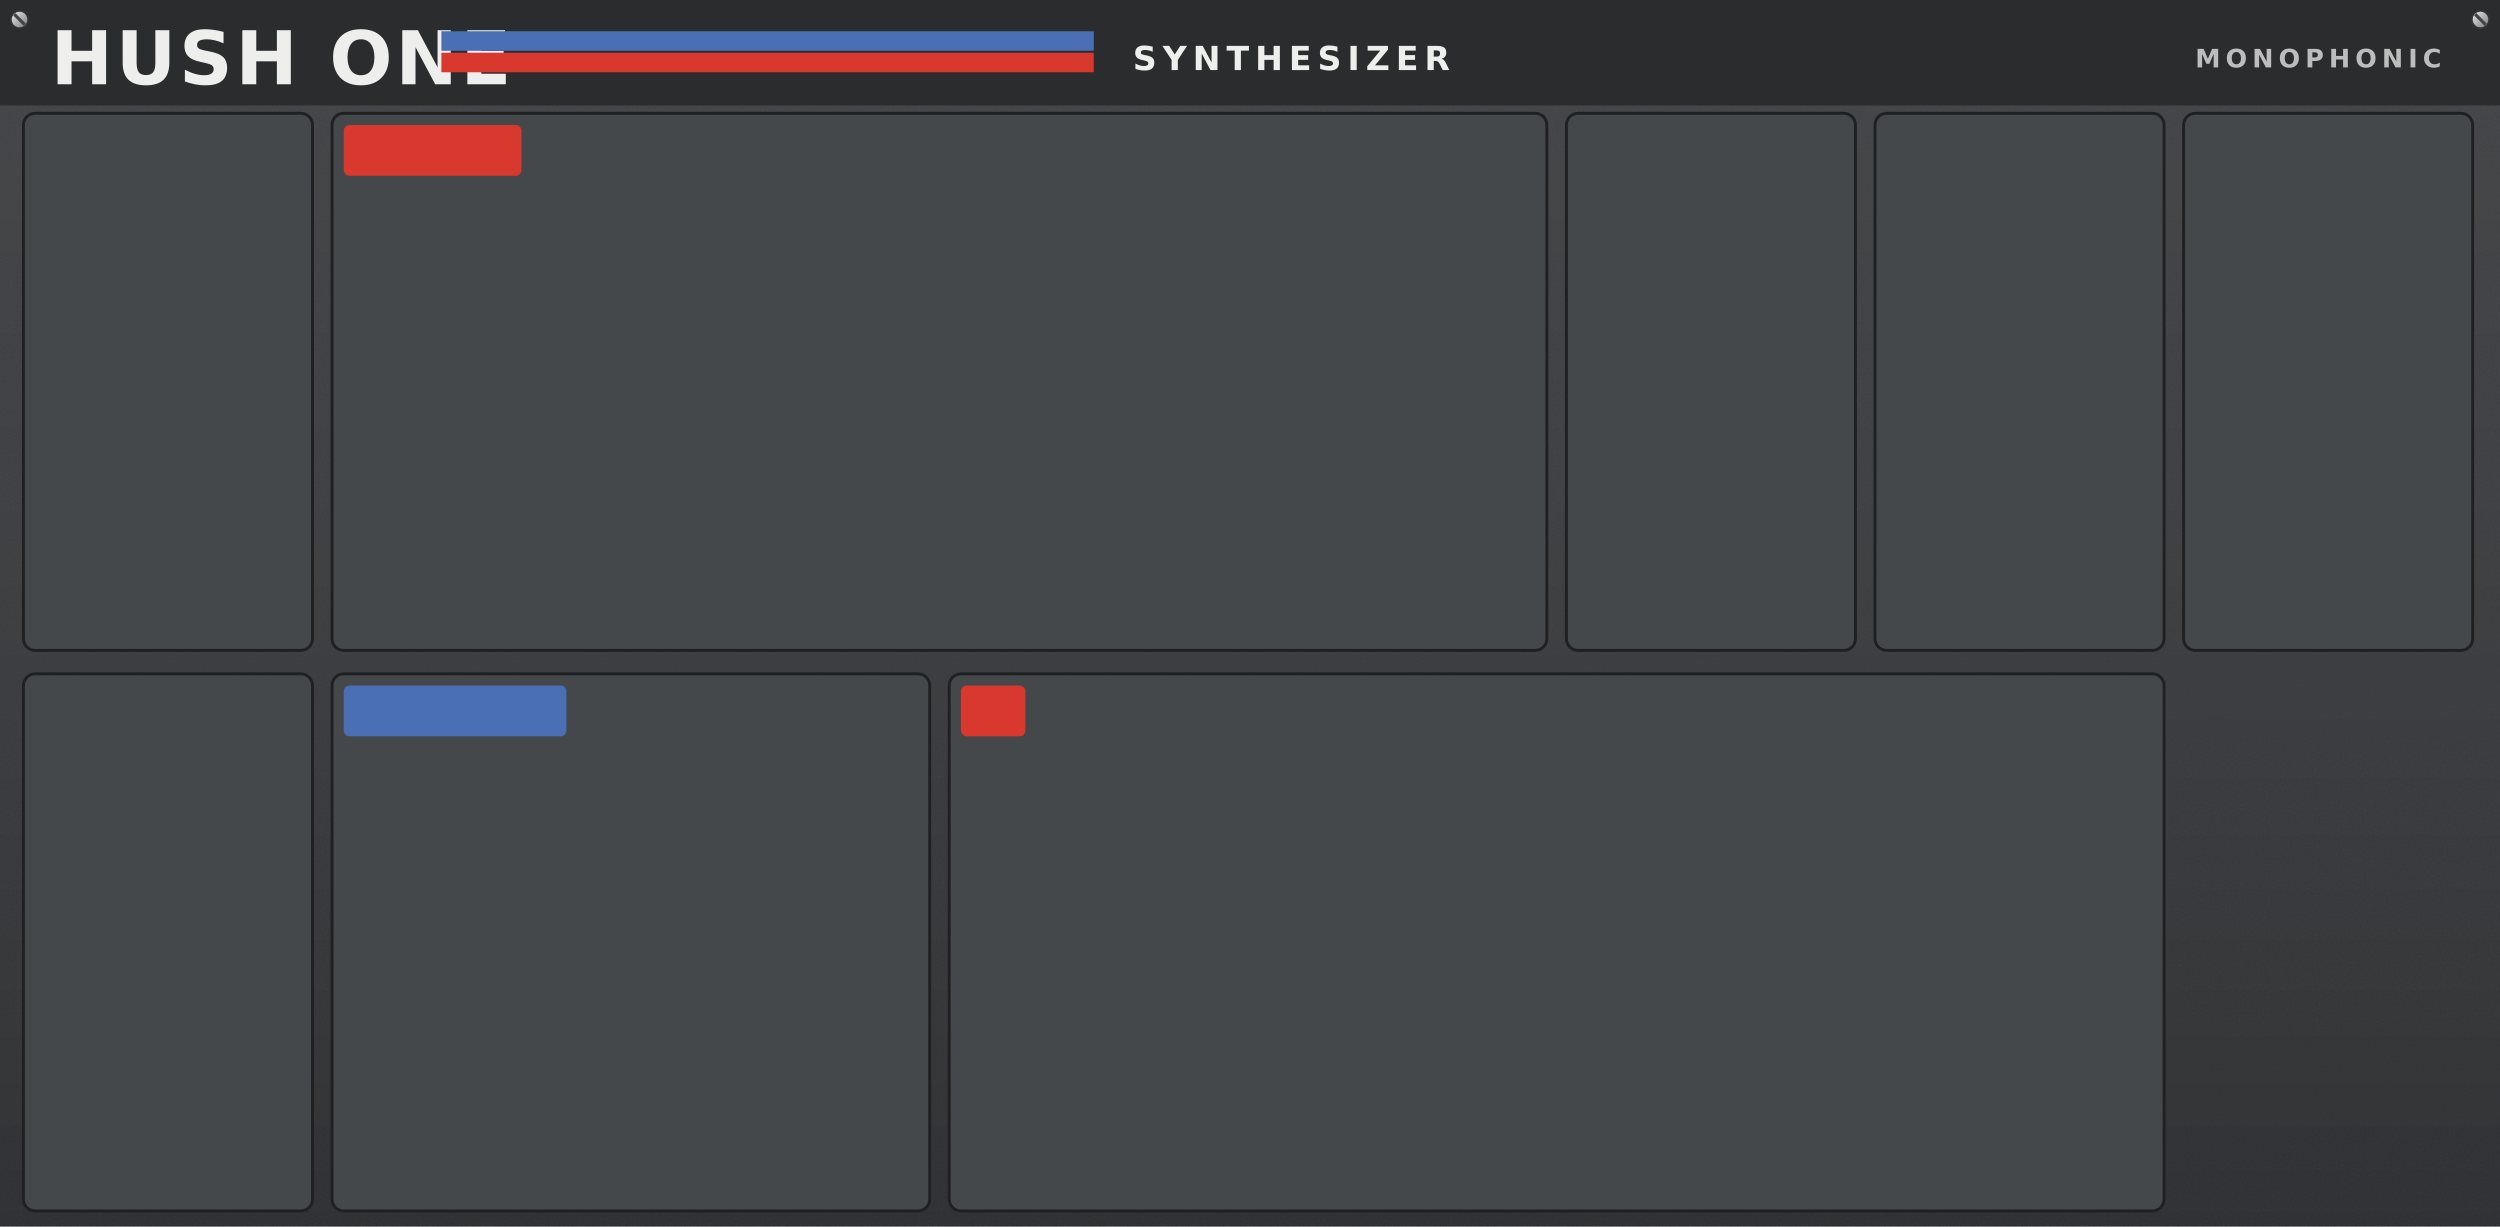
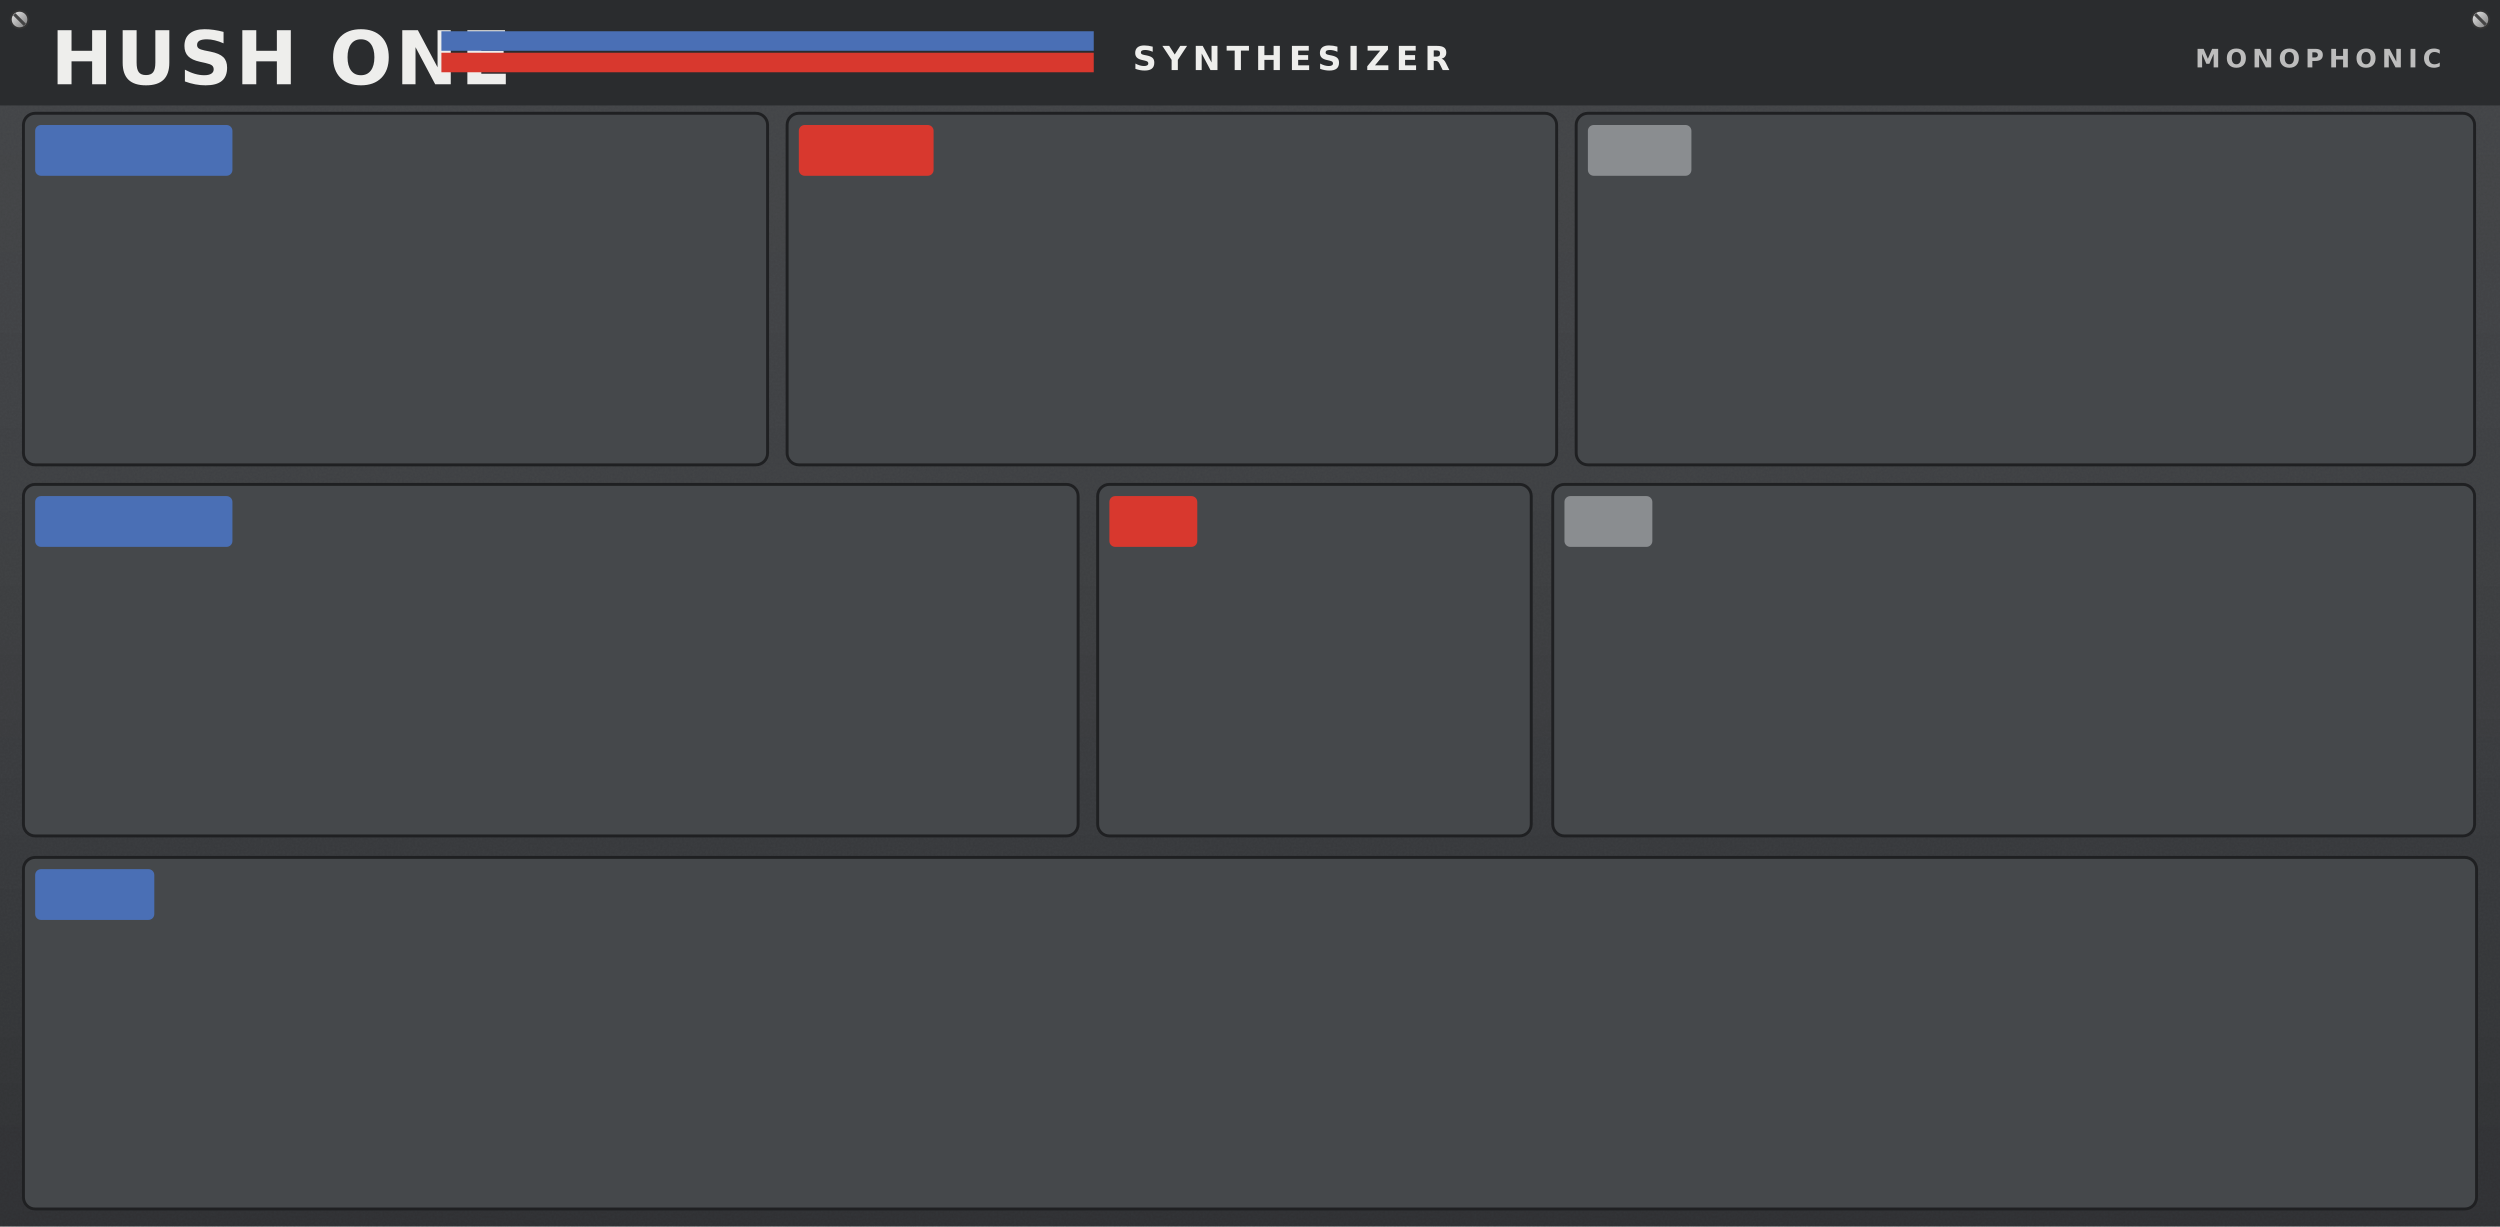
<svg xmlns="http://www.w3.org/2000/svg" width="1280" height="628" viewBox="0 0 1280 628">
  <defs>
    <filter id="brush" x="0" y="0" width="100%" height="100%">
      <feTurbulence type="fractalNoise" baseFrequency="0.002 0.9" numOctaves="2" seed="4" />
      <feColorMatrix values="0 0 0 0 1  0 0 0 0 1  0 0 0 0 1  0 0 0 0.16 0" />
    </filter>
    <filter id="grain" x="0" y="0" width="100%" height="100%">
      <feTurbulence type="fractalNoise" baseFrequency="0.9" numOctaves="2" seed="7" />
      <feColorMatrix values="0 0 0 0 0  0 0 0 0 0  0 0 0 0 0  0 0 0 0.10 0" />
    </filter>
    <filter id="woodf" x="0" y="0" width="100%" height="100%">
      <feTurbulence type="fractalNoise" baseFrequency="0.012 0.25" numOctaves="3" seed="11" />
      <feColorMatrix values="0 0 0 0 0.36  0 0 0 0 0.20  0 0 0 0 0.09  0 0 0 0.9 0" />
    </filter>
    <linearGradient id="screw" x1="0" y1="0" x2="1" y2="1">
      <stop offset="0" stop-color="#eee" />
      <stop offset="1" stop-color="#777" />
    </linearGradient>
    <linearGradient id="shade" x1="0" y1="0" x2="0" y2="1">
      <stop offset="0" stop-color="#fff" stop-opacity="0.07" />
      <stop offset="1" stop-color="#000" stop-opacity="0.12" />
    </linearGradient>
  </defs>
  <rect width="1280" height="628" fill="#3a3c3f" />
  <rect width="1280" height="628" filter="url(#grain)" />
  <rect width="1280" height="628" fill="url(#shade)" />
-   <rect x="12" y="58" width="148" height="275" rx="6" fill="#45484b" stroke="#1f2022" stroke-width="1.5" />
-   <rect x="170" y="58" width="622" height="275" rx="6" fill="#45484b" stroke="#1f2022" stroke-width="1.5" />
-   <rect x="176" y="64" width="91" height="26" rx="3" fill="#d8382e" />
-   <rect x="802" y="58" width="148" height="275" rx="6" fill="#45484b" stroke="#1f2022" stroke-width="1.5" />
-   <rect x="960" y="58" width="148" height="275" rx="6" fill="#45484b" stroke="#1f2022" stroke-width="1.5" />
-   <rect x="1118" y="58" width="148" height="275" rx="6" fill="#45484b" stroke="#1f2022" stroke-width="1.5" />
-   <rect x="12" y="345" width="148" height="275" rx="6" fill="#45484b" stroke="#1f2022" stroke-width="1.5" />
-   <rect x="170" y="345" width="306" height="275" rx="6" fill="#45484b" stroke="#1f2022" stroke-width="1.5" />
-   <rect x="176" y="351" width="114" height="26" rx="3" fill="#4a6fb5" />
-   <rect x="486" y="345" width="622" height="275" rx="6" fill="#45484b" stroke="#1f2022" stroke-width="1.5" />
-   <rect x="492" y="351" width="33" height="26" rx="3" fill="#d8382e" />
+   <rect x="12" y="58" width="381" height="180" rx="6" fill="#45484b" stroke="#1f2022" stroke-width="1.5" />
+   <rect x="18" y="64" width="101" height="26" rx="3" fill="#4a6fb5" />
+   <rect x="403" y="58" width="394" height="180" rx="6" fill="#45484b" stroke="#1f2022" stroke-width="1.5" />
+   <rect x="409" y="64" width="69" height="26" rx="3" fill="#d8382e" />
+   <rect x="807" y="58" width="460" height="180" rx="6" fill="#45484b" stroke="#1f2022" stroke-width="1.5" />
+   <rect x="813" y="64" width="53" height="26" rx="3" fill="#8a8d90" />
+   <rect x="12" y="248" width="540" height="180" rx="6" fill="#45484b" stroke="#1f2022" stroke-width="1.5" />
+   <rect x="18" y="254" width="101" height="26" rx="3" fill="#4a6fb5" />
+   <rect x="562" y="248" width="222" height="180" rx="6" fill="#45484b" stroke="#1f2022" stroke-width="1.5" />
+   <rect x="568" y="254" width="45" height="26" rx="3" fill="#d8382e" />
+   <rect x="795" y="248" width="472" height="180" rx="6" fill="#45484b" stroke="#1f2022" stroke-width="1.5" />
+   <rect x="801" y="254" width="45" height="26" rx="3" fill="#8a8d90" />
+   <rect x="12" y="439" width="1256" height="180" rx="6" fill="#45484b" stroke="#1f2022" stroke-width="1.5" />
+   <rect x="18" y="445" width="61" height="26" rx="3" fill="#4a6fb5" />
  <rect x="0" y="0" width="1280" height="54" fill="#2a2c2e" />
  <text x="26" y="30" font-family="Titillium Web, DejaVu Sans, sans-serif" font-size="38" font-weight="700" fill="#eeeeec" text-anchor="start" dominant-baseline="central" style="letter-spacing:0.04em;">HUSH ONE</text>
  <rect x="226" y="16" width="334" height="10" fill="#4a6fb5" />
  <rect x="226" y="27" width="334" height="10" fill="#d8382e" />
  <text x="580" y="30" font-family="Titillium Web, DejaVu Sans, sans-serif" font-size="17" font-weight="600" fill="#eeeeec" text-anchor="start" dominant-baseline="central" style="letter-spacing:0.18em;">SYNTHESIZER</text>
  <text x="1250" y="30" font-family="Titillium Web, DejaVu Sans, sans-serif" font-size="13" font-weight="600" fill="#eeeeec" text-anchor="end" dominant-baseline="central" style="letter-spacing:0.2em;" opacity="0.75">MONOPHONIC</text>
  <circle cx="10" cy="10" r="4.5" fill="url(#screw)" stroke="#333" stroke-width="1" />
  <line x1="7.3" y1="7.3" x2="12.7" y2="12.7" stroke="#444" stroke-width="1.6" />
  <circle cx="1270" cy="10" r="4.5" fill="url(#screw)" stroke="#333" stroke-width="1" />
  <line x1="1267.3" y1="7.3" x2="1272.7" y2="12.7" stroke="#444" stroke-width="1.6" />
</svg>
